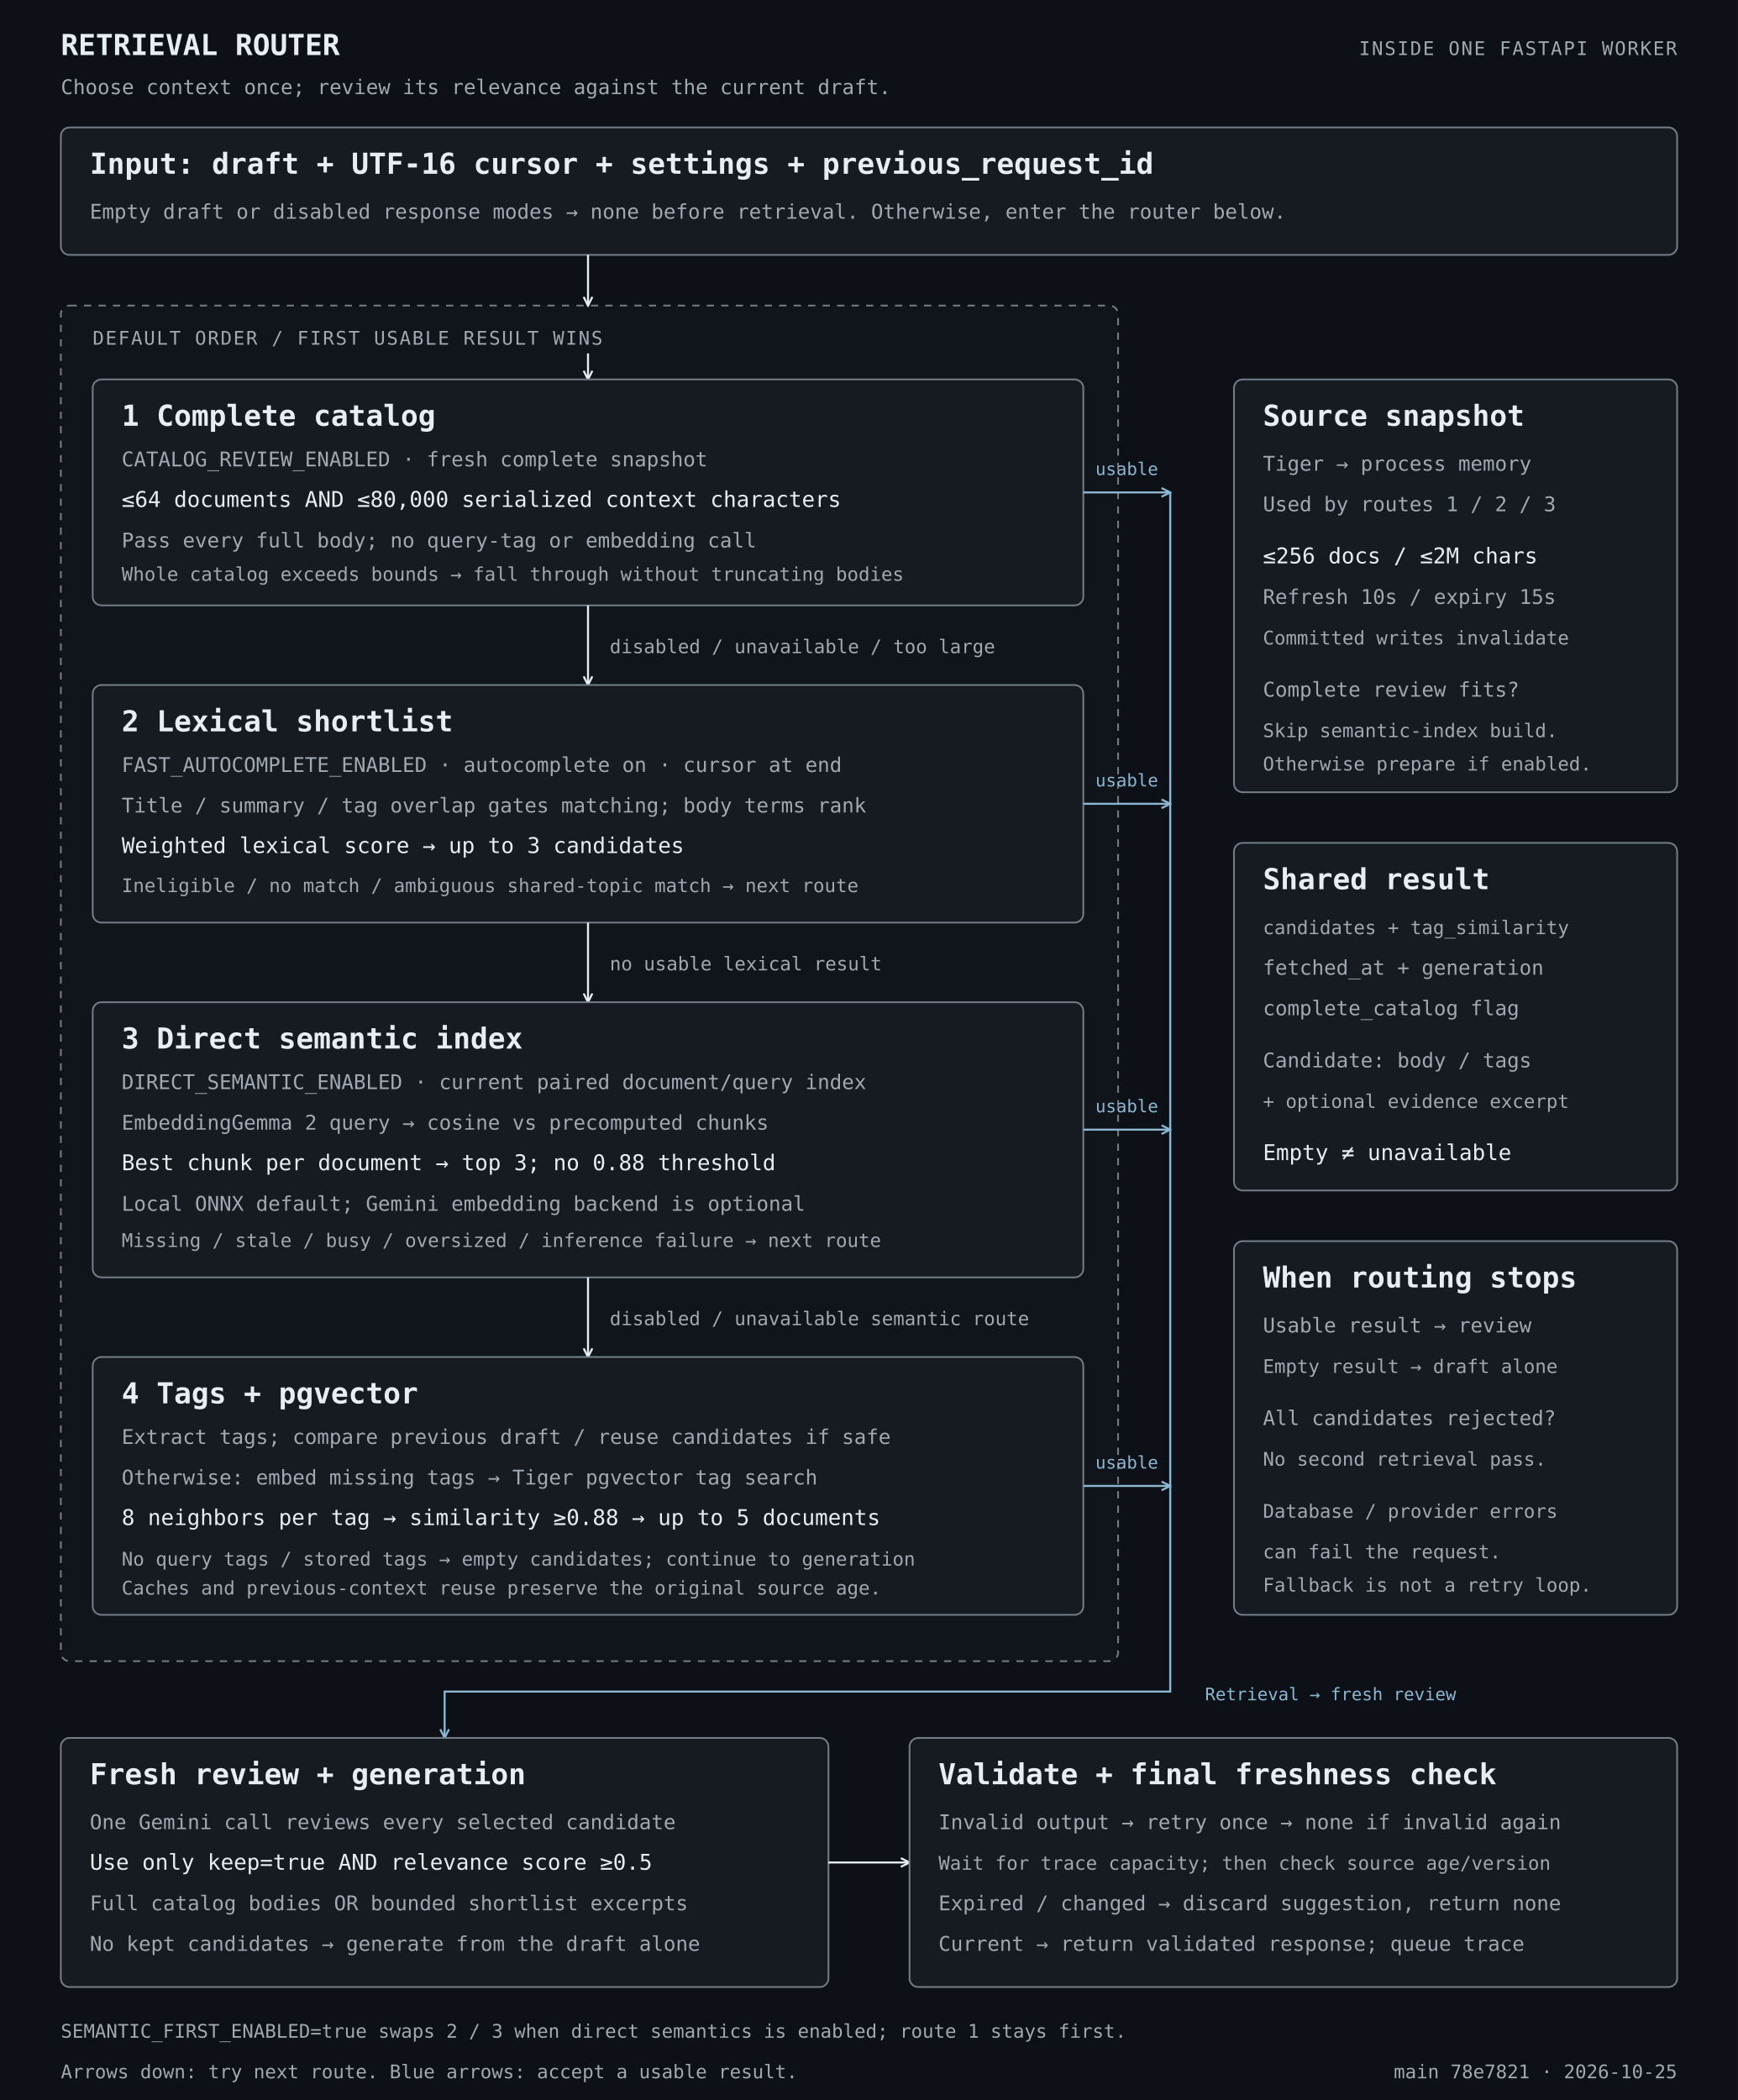
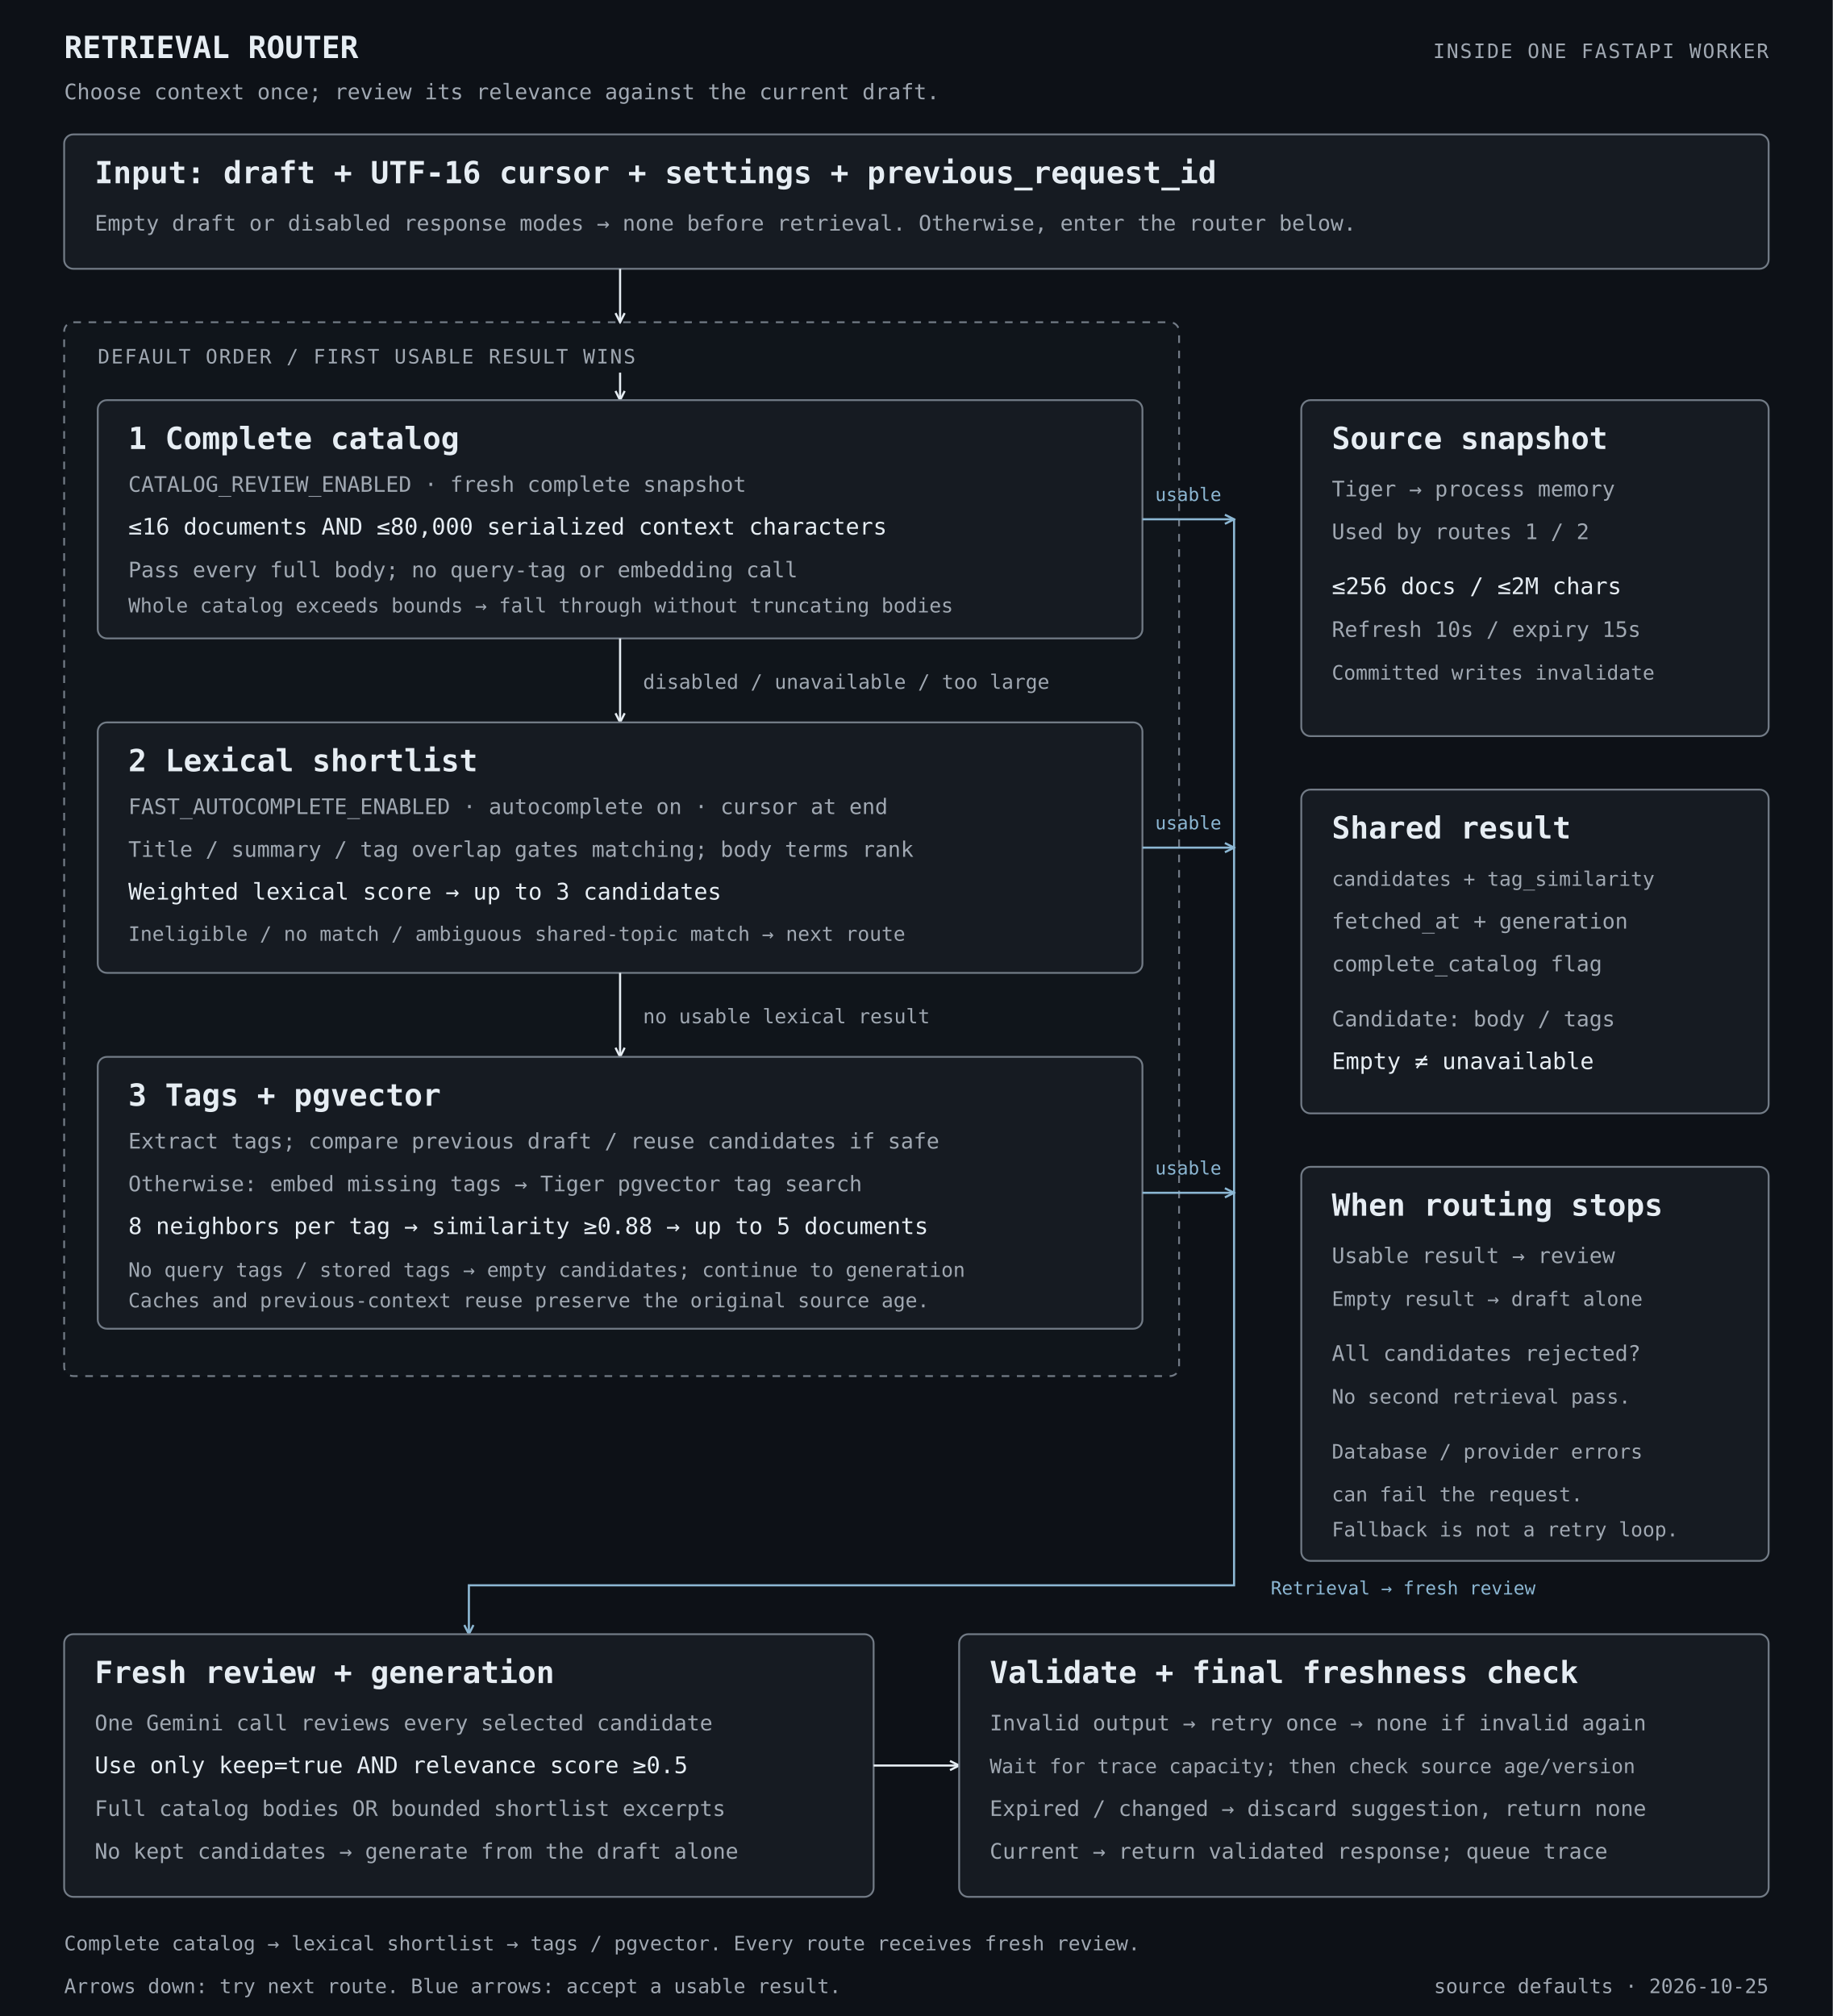
- <svg xmlns="http://www.w3.org/2000/svg" width="1200" height="1450" viewBox="0 0 1200 1450" role="img" aria-labelledby="title desc">
+ <svg xmlns="http://www.w3.org/2000/svg" width="1200" height="1320" viewBox="0 0 1200 1320" role="img" aria-labelledby="title desc">
  <defs>
    <marker id="arrow" markerWidth="8" markerHeight="8" refX="7" refY="4" orient="auto" markerUnits="userSpaceOnUse">
      <path d="M1 1 L7 4 L1 7" fill="none" stroke="#e6edf3" stroke-width="1.4" />
    </marker>
    <marker id="selected-arrow" markerWidth="8" markerHeight="8" refX="7" refY="4" orient="auto" markerUnits="userSpaceOnUse">
      <path d="M1 1 L7 4 L1 7" fill="none" stroke="#8cb7d3" stroke-width="1.4" />
    </marker>
  </defs>
  <style>text{font-family:ui-monospace,SFMono-Regular,Menlo,Consolas,monospace;fill:#e6edf3;font-size:15px}.title{font-size:20px;font-weight:600}.meta{font-size:14px;fill:#a0a8b2}.small{font-size:13px;fill:#a0a8b2}.label{font-size:13px;fill:#a0a8b2;letter-spacing:1px}.selected{font-size:12px;fill:#8cb7d3}</style>
-   <rect width="1200" height="1450" fill="#0d1117" />
+   <rect width="1200" height="1320" fill="#0d1117" />
  <text x="42" y="38" class="title" text-anchor="start">RETRIEVAL ROUTER</text>
  <text x="1158" y="38" class="label" text-anchor="end">INSIDE ONE FASTAPI WORKER</text>
  <text x="42" y="65" class="meta" text-anchor="start">Choose context once; review its relevance against the current draft.</text>
  <g data-card="Input: draft + UTF-16 cursor + settings + previous_request_id" data-bounds="42,88,1116,88">
    <rect x="42" y="88" width="1116" height="88" rx="6" fill="#161b22" stroke="#727b86" stroke-width="1.2" />
    <text x="62" y="120" class="title" text-anchor="start">Input: draft + UTF-16 cursor + settings + previous_request_id</text>
    <text x="62" y="151" class="meta" text-anchor="start">Empty draft or disabled response modes → none before retrieval. Otherwise, enter the router below.</text>
  </g>
-   <rect x="42" y="211" width="730" height="936" rx="6" fill="#10151b" stroke="#727b86" stroke-width="1.2" stroke-dasharray="5 5" />
+   <rect x="42" y="211" width="730" height="690" rx="6" fill="#10151b" stroke="#727b86" stroke-width="1.2" stroke-dasharray="5 5" />
  <text x="64" y="238" class="label" text-anchor="start">DEFAULT ORDER / FIRST USABLE RESULT WINS</text>
  <path d="M406 176 V211" fill="none" stroke="#e6edf3" stroke-width="1.4" marker-end="url(#arrow)" />
  <path d="M406 244 V262" fill="none" stroke="#e6edf3" stroke-width="1.4" marker-end="url(#arrow)" />
  <g data-card="1  Complete catalog" data-bounds="64,262,684,156">
    <rect x="64" y="262" width="684" height="156" rx="6" fill="#161b22" stroke="#727b86" stroke-width="1.2" />
    <text x="84" y="294" class="title" text-anchor="start">1  Complete catalog</text>
    <text x="84" y="322" class="meta" text-anchor="start">CATALOG_REVIEW_ENABLED · fresh complete snapshot</text>
-     <text x="84" y="350" class="" text-anchor="start">≤64 documents AND ≤80,000 serialized context characters</text>
+     <text x="84" y="350" class="" text-anchor="start">≤16 documents AND ≤80,000 serialized context characters</text>
    <text x="84" y="378" class="meta" text-anchor="start">Pass every full body; no query-tag or embedding call</text>
    <text x="84" y="401" class="small" text-anchor="start">Whole catalog exceeds bounds → fall through without truncating bodies</text>
  </g>
  <path d="M406 418 V473" fill="none" stroke="#e6edf3" stroke-width="1.4" marker-end="url(#arrow)" />
  <text x="421" y="451" class="small" text-anchor="start">disabled / unavailable / too large</text>
  <g data-card="2  Lexical shortlist" data-bounds="64,473,684,164">
    <rect x="64" y="473" width="684" height="164" rx="6" fill="#161b22" stroke="#727b86" stroke-width="1.2" />
    <text x="84" y="505" class="title" text-anchor="start">2  Lexical shortlist</text>
    <text x="84" y="533" class="meta" text-anchor="start">FAST_AUTOCOMPLETE_ENABLED · autocomplete on · cursor at end</text>
    <text x="84" y="561" class="meta" text-anchor="start">Title / summary / tag overlap gates matching; body terms rank</text>
    <text x="84" y="589" class="" text-anchor="start">Weighted lexical score → up to 3 candidates</text>
    <text x="84" y="616" class="small" text-anchor="start">Ineligible / no match / ambiguous shared-topic match → next route</text>
  </g>
  <path d="M406 637 V692" fill="none" stroke="#e6edf3" stroke-width="1.4" marker-end="url(#arrow)" />
  <text x="421" y="670" class="small" text-anchor="start">no usable lexical result</text>
-   <g data-card="3  Direct semantic index" data-bounds="64,692,684,190">
-     <rect x="64" y="692" width="684" height="190" rx="6" fill="#161b22" stroke="#727b86" stroke-width="1.2" />
-     <text x="84" y="724" class="title" text-anchor="start">3  Direct semantic index</text>
-     <text x="84" y="752" class="meta" text-anchor="start">DIRECT_SEMANTIC_ENABLED · current paired document/query index</text>
-     <text x="84" y="780" class="meta" text-anchor="start">EmbeddingGemma 2 query → cosine vs precomputed chunks</text>
-     <text x="84" y="808" class="" text-anchor="start">Best chunk per document → top 3; no 0.88 threshold</text>
-     <text x="84" y="836" class="meta" text-anchor="start">Local ONNX default; Gemini embedding backend is optional</text>
-     <text x="84" y="861" class="small" text-anchor="start">Missing / stale / busy / oversized / inference failure → next route</text>
-   </g>
-   <path d="M406 882 V937" fill="none" stroke="#e6edf3" stroke-width="1.4" marker-end="url(#arrow)" />
-   <text x="421" y="915" class="small" text-anchor="start">disabled / unavailable semantic route</text>
-   <g data-card="4  Tags + pgvector" data-bounds="64,937,684,178">
-     <rect x="64" y="937" width="684" height="178" rx="6" fill="#161b22" stroke="#727b86" stroke-width="1.2" />
-     <text x="84" y="969" class="title" text-anchor="start">4  Tags + pgvector</text>
-     <text x="84" y="997" class="meta" text-anchor="start">Extract tags; compare previous draft / reuse candidates if safe</text>
-     <text x="84" y="1025" class="meta" text-anchor="start">Otherwise: embed missing tags → Tiger pgvector tag search</text>
-     <text x="84" y="1053" class="" text-anchor="start">8 neighbors per tag → similarity ≥0.88 → up to 5 documents</text>
-     <text x="84" y="1081" class="small" text-anchor="start">No query tags / stored tags → empty candidates; continue to generation</text>
-     <text x="84" y="1101" class="small" text-anchor="start">Caches and previous-context reuse preserve the original source age.</text>
+   <g data-card="3  Tags + pgvector" data-bounds="64,692,684,178">
+     <rect x="64" y="692" width="684" height="178" rx="6" fill="#161b22" stroke="#727b86" stroke-width="1.2" />
+     <text x="84" y="724" class="title" text-anchor="start">3  Tags + pgvector</text>
+     <text x="84" y="752" class="meta" text-anchor="start">Extract tags; compare previous draft / reuse candidates if safe</text>
+     <text x="84" y="780" class="meta" text-anchor="start">Otherwise: embed missing tags → Tiger pgvector tag search</text>
+     <text x="84" y="808" class="" text-anchor="start">8 neighbors per tag → similarity ≥0.88 → up to 5 documents</text>
+     <text x="84" y="836" class="small" text-anchor="start">No query tags / stored tags → empty candidates; continue to generation</text>
+     <text x="84" y="856" class="small" text-anchor="start">Caches and previous-context reuse preserve the original source age.</text>
  </g>
  <path d="M748 340 H808" fill="none" stroke="#8cb7d3" stroke-width="1.4" marker-end="url(#selected-arrow)" />
  <text x="778" y="328" class="selected" text-anchor="middle">usable</text>
  <path d="M748 555 H808" fill="none" stroke="#8cb7d3" stroke-width="1.4" marker-end="url(#selected-arrow)" />
  <text x="778" y="543" class="selected" text-anchor="middle">usable</text>
-   <path d="M748 780 H808" fill="none" stroke="#8cb7d3" stroke-width="1.4" marker-end="url(#selected-arrow)" />
-   <text x="778" y="768" class="selected" text-anchor="middle">usable</text>
-   <path d="M748 1026 H808" fill="none" stroke="#8cb7d3" stroke-width="1.4" marker-end="url(#selected-arrow)" />
-   <text x="778" y="1014" class="selected" text-anchor="middle">usable</text>
-   <path d="M808 340 V1168 H307 V1200" fill="none" stroke="#8cb7d3" stroke-width="1.4" marker-end="url(#selected-arrow)" />
-   <text x="832" y="1174" class="selected" text-anchor="start">Retrieval → fresh review</text>
-   <g data-card="Source snapshot" data-bounds="852,262,306,285">
-     <rect x="852" y="262" width="306" height="285" rx="6" fill="#161b22" stroke="#727b86" stroke-width="1.2" />
+   <path d="M748 781 H808" fill="none" stroke="#8cb7d3" stroke-width="1.4" marker-end="url(#selected-arrow)" />
+   <text x="778" y="769" class="selected" text-anchor="middle">usable</text>
+   <path d="M808 340 V1038 H307 V1070" fill="none" stroke="#8cb7d3" stroke-width="1.4" marker-end="url(#selected-arrow)" />
+   <text x="832" y="1044" class="selected" text-anchor="start">Retrieval → fresh review</text>
+   <g data-card="Source snapshot" data-bounds="852,262,306,220">
+     <rect x="852" y="262" width="306" height="220" rx="6" fill="#161b22" stroke="#727b86" stroke-width="1.2" />
    <text x="872" y="294" class="title" text-anchor="start">Source snapshot</text>
    <text x="872" y="325" class="meta" text-anchor="start">Tiger → process memory</text>
-     <text x="872" y="353" class="meta" text-anchor="start">Used by routes 1 / 2 / 3</text>
+     <text x="872" y="353" class="meta" text-anchor="start">Used by routes 1 / 2</text>
    <text x="872" y="389" class="" text-anchor="start">≤256 docs / ≤2M chars</text>
    <text x="872" y="417" class="meta" text-anchor="start">Refresh 10s / expiry 15s</text>
    <text x="872" y="445" class="small" text-anchor="start">Committed writes invalidate</text>
-     <text x="872" y="481" class="meta" text-anchor="start">Complete review fits?</text>
-     <text x="872" y="509" class="small" text-anchor="start">Skip semantic-index build.</text>
-     <text x="872" y="532" class="small" text-anchor="start">Otherwise prepare if enabled.</text>
  </g>
-   <g data-card="Shared result" data-bounds="852,582,306,240">
-     <rect x="852" y="582" width="306" height="240" rx="6" fill="#161b22" stroke="#727b86" stroke-width="1.2" />
-     <text x="872" y="614" class="title" text-anchor="start">Shared result</text>
-     <text x="872" y="645" class="small" text-anchor="start">candidates + tag_similarity</text>
-     <text x="872" y="673" class="meta" text-anchor="start">fetched_at + generation</text>
-     <text x="872" y="701" class="meta" text-anchor="start">complete_catalog flag</text>
-     <text x="872" y="737" class="meta" text-anchor="start">Candidate: body / tags</text>
-     <text x="872" y="765" class="small" text-anchor="start">+ optional evidence excerpt</text>
-     <text x="872" y="801" class="" text-anchor="start">Empty ≠ unavailable</text>
+   <g data-card="Shared result" data-bounds="852,517,306,212">
+     <rect x="852" y="517" width="306" height="212" rx="6" fill="#161b22" stroke="#727b86" stroke-width="1.2" />
+     <text x="872" y="549" class="title" text-anchor="start">Shared result</text>
+     <text x="872" y="580" class="small" text-anchor="start">candidates + tag_similarity</text>
+     <text x="872" y="608" class="meta" text-anchor="start">fetched_at + generation</text>
+     <text x="872" y="636" class="meta" text-anchor="start">complete_catalog flag</text>
+     <text x="872" y="672" class="meta" text-anchor="start">Candidate: body / tags</text>
+     <text x="872" y="700" class="" text-anchor="start">Empty ≠ unavailable</text>
  </g>
-   <g data-card="When routing stops" data-bounds="852,857,306,258">
-     <rect x="852" y="857" width="306" height="258" rx="6" fill="#161b22" stroke="#727b86" stroke-width="1.2" />
-     <text x="872" y="889" class="title" text-anchor="start">When routing stops</text>
-     <text x="872" y="920" class="meta" text-anchor="start">Usable result → review</text>
-     <text x="872" y="948" class="small" text-anchor="start">Empty result → draft alone</text>
-     <text x="872" y="984" class="meta" text-anchor="start">All candidates rejected?</text>
-     <text x="872" y="1012" class="small" text-anchor="start">No second retrieval pass.</text>
-     <text x="872" y="1048" class="small" text-anchor="start">Database / provider errors</text>
-     <text x="872" y="1076" class="small" text-anchor="start">can fail the request.</text>
-     <text x="872" y="1099" class="small" text-anchor="start">Fallback is not a retry loop.</text>
+   <g data-card="When routing stops" data-bounds="852,764,306,258">
+     <rect x="852" y="764" width="306" height="258" rx="6" fill="#161b22" stroke="#727b86" stroke-width="1.2" />
+     <text x="872" y="796" class="title" text-anchor="start">When routing stops</text>
+     <text x="872" y="827" class="meta" text-anchor="start">Usable result → review</text>
+     <text x="872" y="855" class="small" text-anchor="start">Empty result → draft alone</text>
+     <text x="872" y="891" class="meta" text-anchor="start">All candidates rejected?</text>
+     <text x="872" y="919" class="small" text-anchor="start">No second retrieval pass.</text>
+     <text x="872" y="955" class="small" text-anchor="start">Database / provider errors</text>
+     <text x="872" y="983" class="small" text-anchor="start">can fail the request.</text>
+     <text x="872" y="1006" class="small" text-anchor="start">Fallback is not a retry loop.</text>
  </g>
-   <g data-card="Fresh review + generation" data-bounds="42,1200,530,172">
-     <rect x="42" y="1200" width="530" height="172" rx="6" fill="#161b22" stroke="#727b86" stroke-width="1.2" />
-     <text x="62" y="1232" class="title" text-anchor="start">Fresh review + generation</text>
-     <text x="62" y="1263" class="meta" text-anchor="start">One Gemini call reviews every selected candidate</text>
-     <text x="62" y="1291" class="" text-anchor="start">Use only keep=true AND relevance score ≥0.5</text>
-     <text x="62" y="1319" class="meta" text-anchor="start">Full catalog bodies OR bounded shortlist excerpts</text>
-     <text x="62" y="1347" class="meta" text-anchor="start">No kept candidates → generate from the draft alone</text>
+   <g data-card="Fresh review + generation" data-bounds="42,1070,530,172">
+     <rect x="42" y="1070" width="530" height="172" rx="6" fill="#161b22" stroke="#727b86" stroke-width="1.2" />
+     <text x="62" y="1102" class="title" text-anchor="start">Fresh review + generation</text>
+     <text x="62" y="1133" class="meta" text-anchor="start">One Gemini call reviews every selected candidate</text>
+     <text x="62" y="1161" class="" text-anchor="start">Use only keep=true AND relevance score ≥0.5</text>
+     <text x="62" y="1189" class="meta" text-anchor="start">Full catalog bodies OR bounded shortlist excerpts</text>
+     <text x="62" y="1217" class="meta" text-anchor="start">No kept candidates → generate from the draft alone</text>
  </g>
-   <path d="M572 1286 H628" fill="none" stroke="#e6edf3" stroke-width="1.4" marker-end="url(#arrow)" />
-   <g data-card="Validate + final freshness check" data-bounds="628,1200,530,172">
-     <rect x="628" y="1200" width="530" height="172" rx="6" fill="#161b22" stroke="#727b86" stroke-width="1.2" />
-     <text x="648" y="1232" class="title" text-anchor="start">Validate + final freshness check</text>
-     <text x="648" y="1263" class="meta" text-anchor="start">Invalid output → retry once → none if invalid again</text>
-     <text x="648" y="1291" class="small" text-anchor="start">Wait for trace capacity; then check source age/version</text>
-     <text x="648" y="1319" class="meta" text-anchor="start">Expired / changed → discard suggestion, return none</text>
-     <text x="648" y="1347" class="meta" text-anchor="start">Current → return validated response; queue trace</text>
+   <path d="M572 1156 H628" fill="none" stroke="#e6edf3" stroke-width="1.4" marker-end="url(#arrow)" />
+   <g data-card="Validate + final freshness check" data-bounds="628,1070,530,172">
+     <rect x="628" y="1070" width="530" height="172" rx="6" fill="#161b22" stroke="#727b86" stroke-width="1.2" />
+     <text x="648" y="1102" class="title" text-anchor="start">Validate + final freshness check</text>
+     <text x="648" y="1133" class="meta" text-anchor="start">Invalid output → retry once → none if invalid again</text>
+     <text x="648" y="1161" class="small" text-anchor="start">Wait for trace capacity; then check source age/version</text>
+     <text x="648" y="1189" class="meta" text-anchor="start">Expired / changed → discard suggestion, return none</text>
+     <text x="648" y="1217" class="meta" text-anchor="start">Current → return validated response; queue trace</text>
  </g>
-   <text x="42" y="1407" class="small" text-anchor="start">SEMANTIC_FIRST_ENABLED=true swaps 2 / 3 when direct semantics is enabled; route 1 stays first.</text>
-   <text x="42" y="1435" class="small" text-anchor="start">Arrows down: try next route. Blue arrows: accept a usable result.</text>
-   <text x="1158" y="1435" class="small" text-anchor="end">main 78e7821 · 2026-10-25</text>
+   <text x="42" y="1277" class="small" text-anchor="start">Complete catalog → lexical shortlist → tags / pgvector. Every route receives fresh review.</text>
+   <text x="42" y="1305" class="small" text-anchor="start">Arrows down: try next route. Blue arrows: accept a usable result.</text>
+   <text x="1158" y="1305" class="small" text-anchor="end">source defaults · 2026-10-25</text>
</svg>
